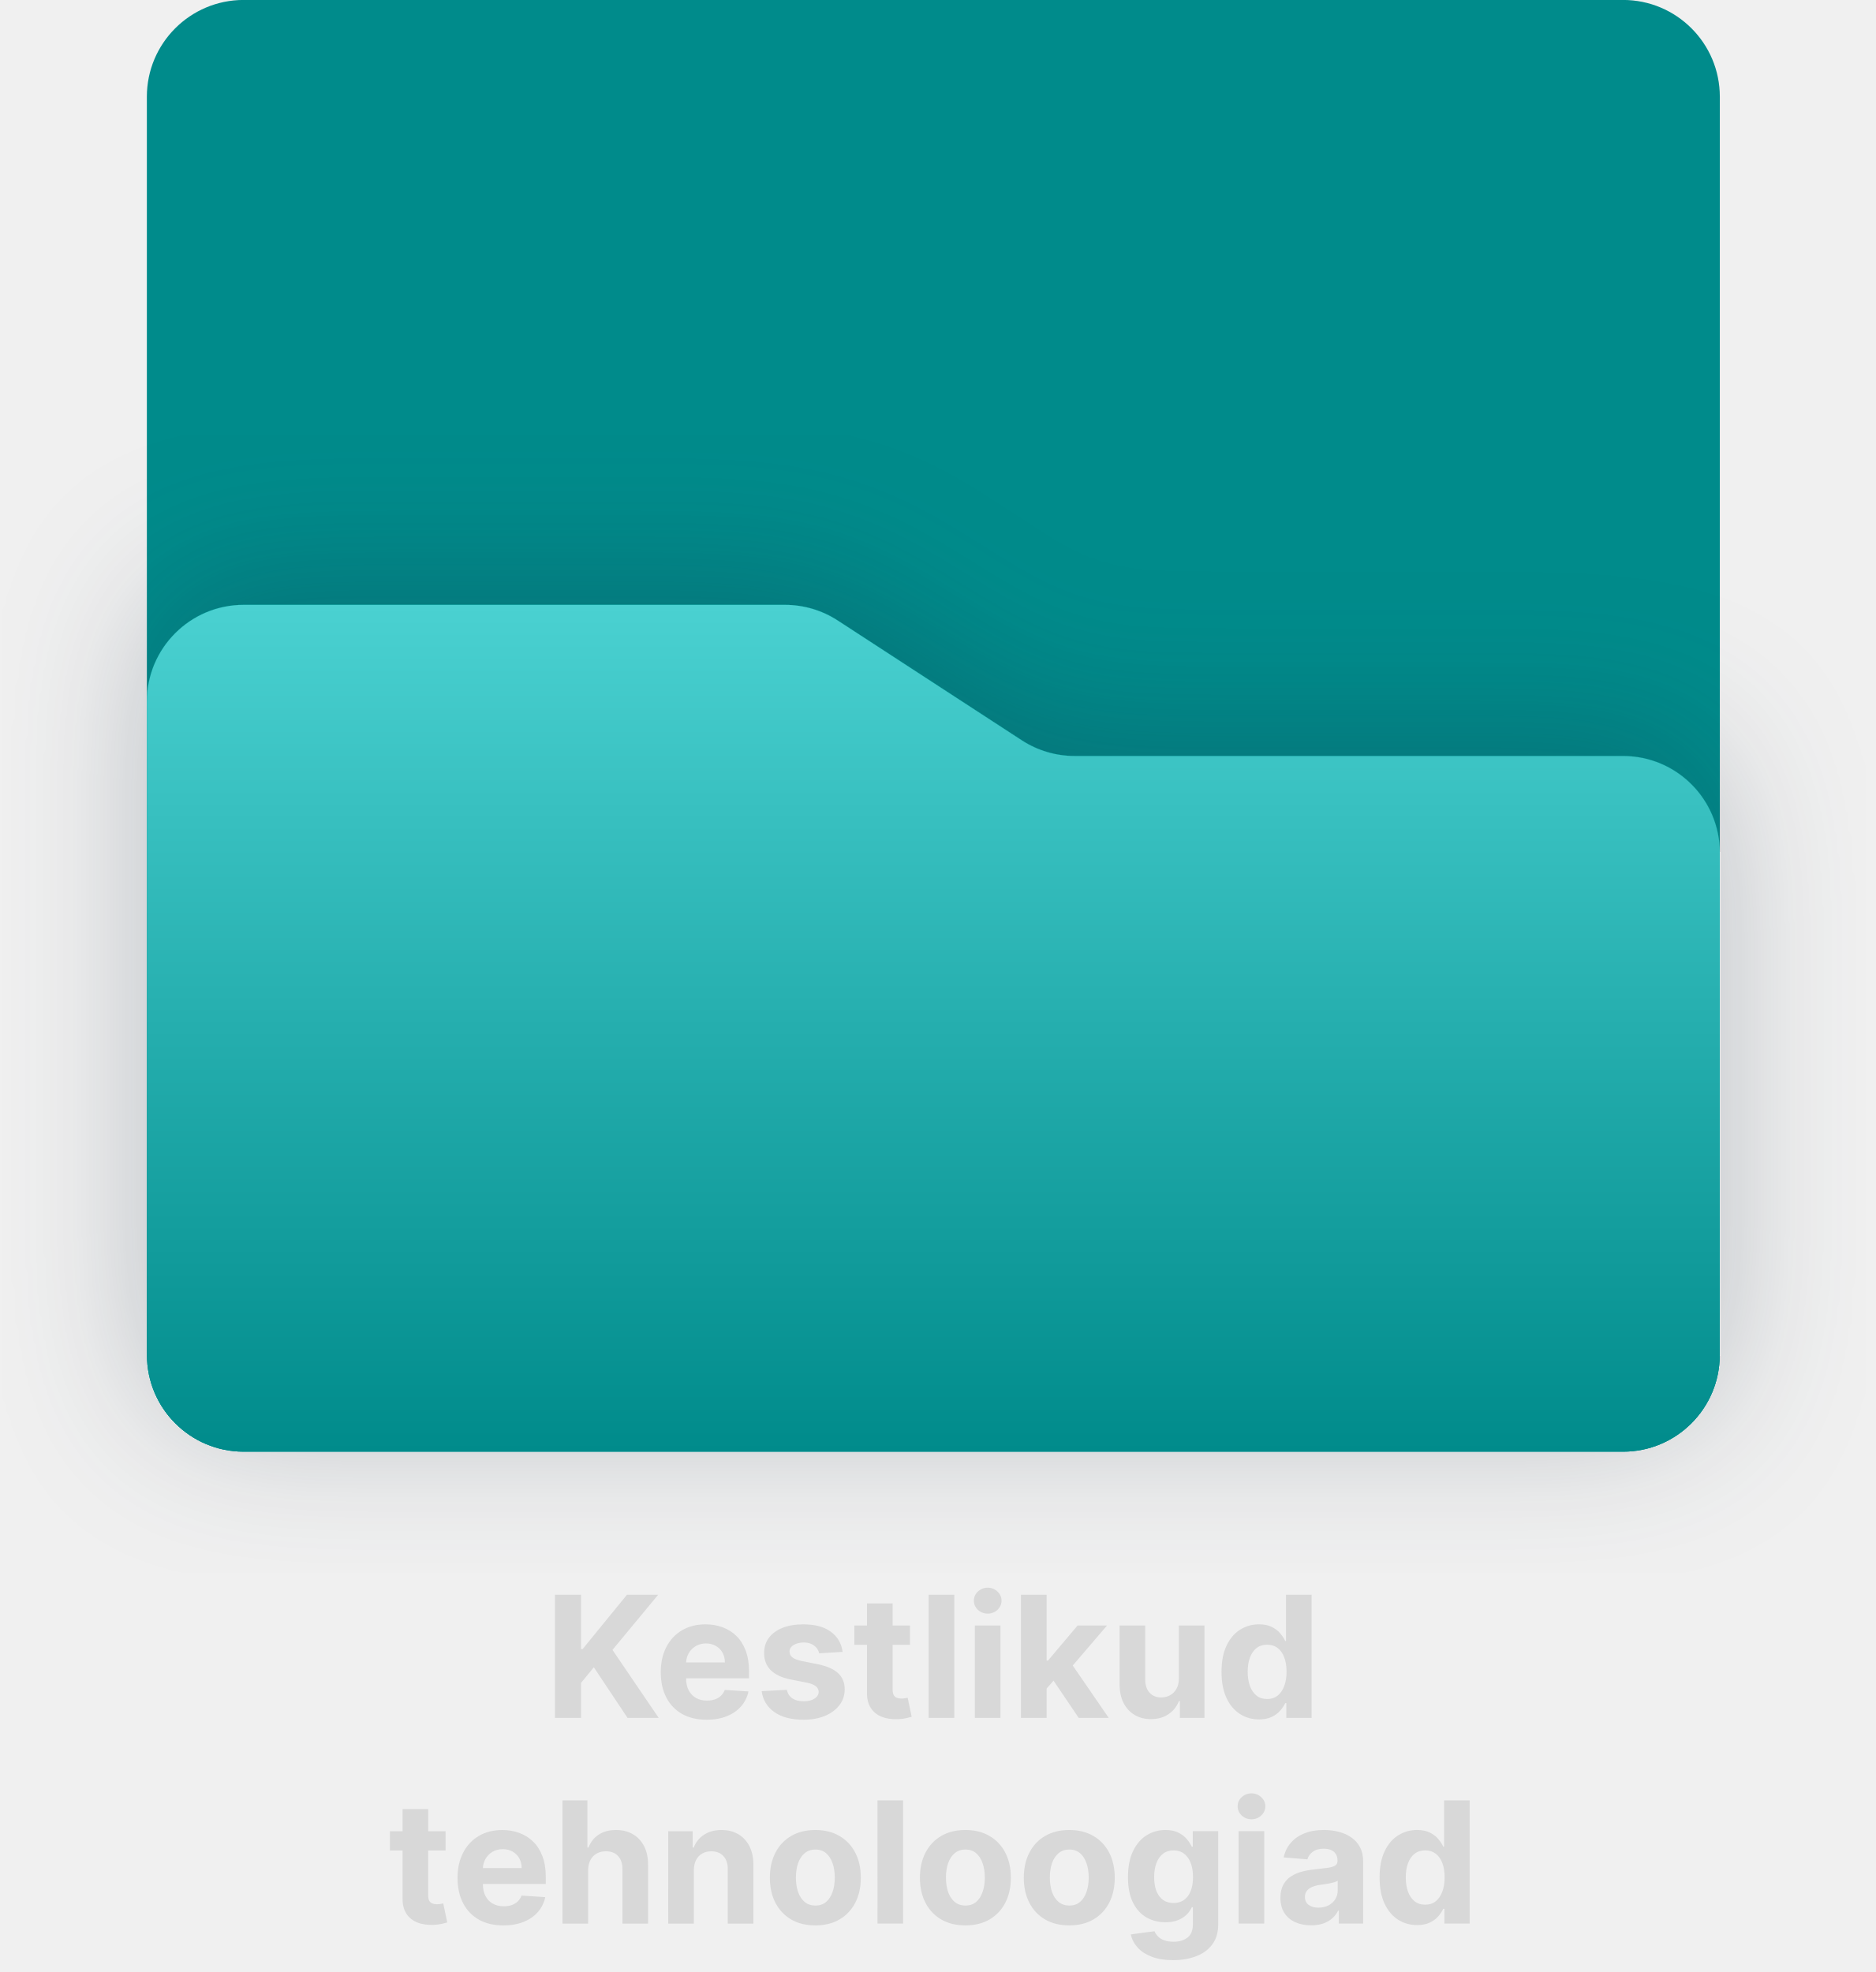
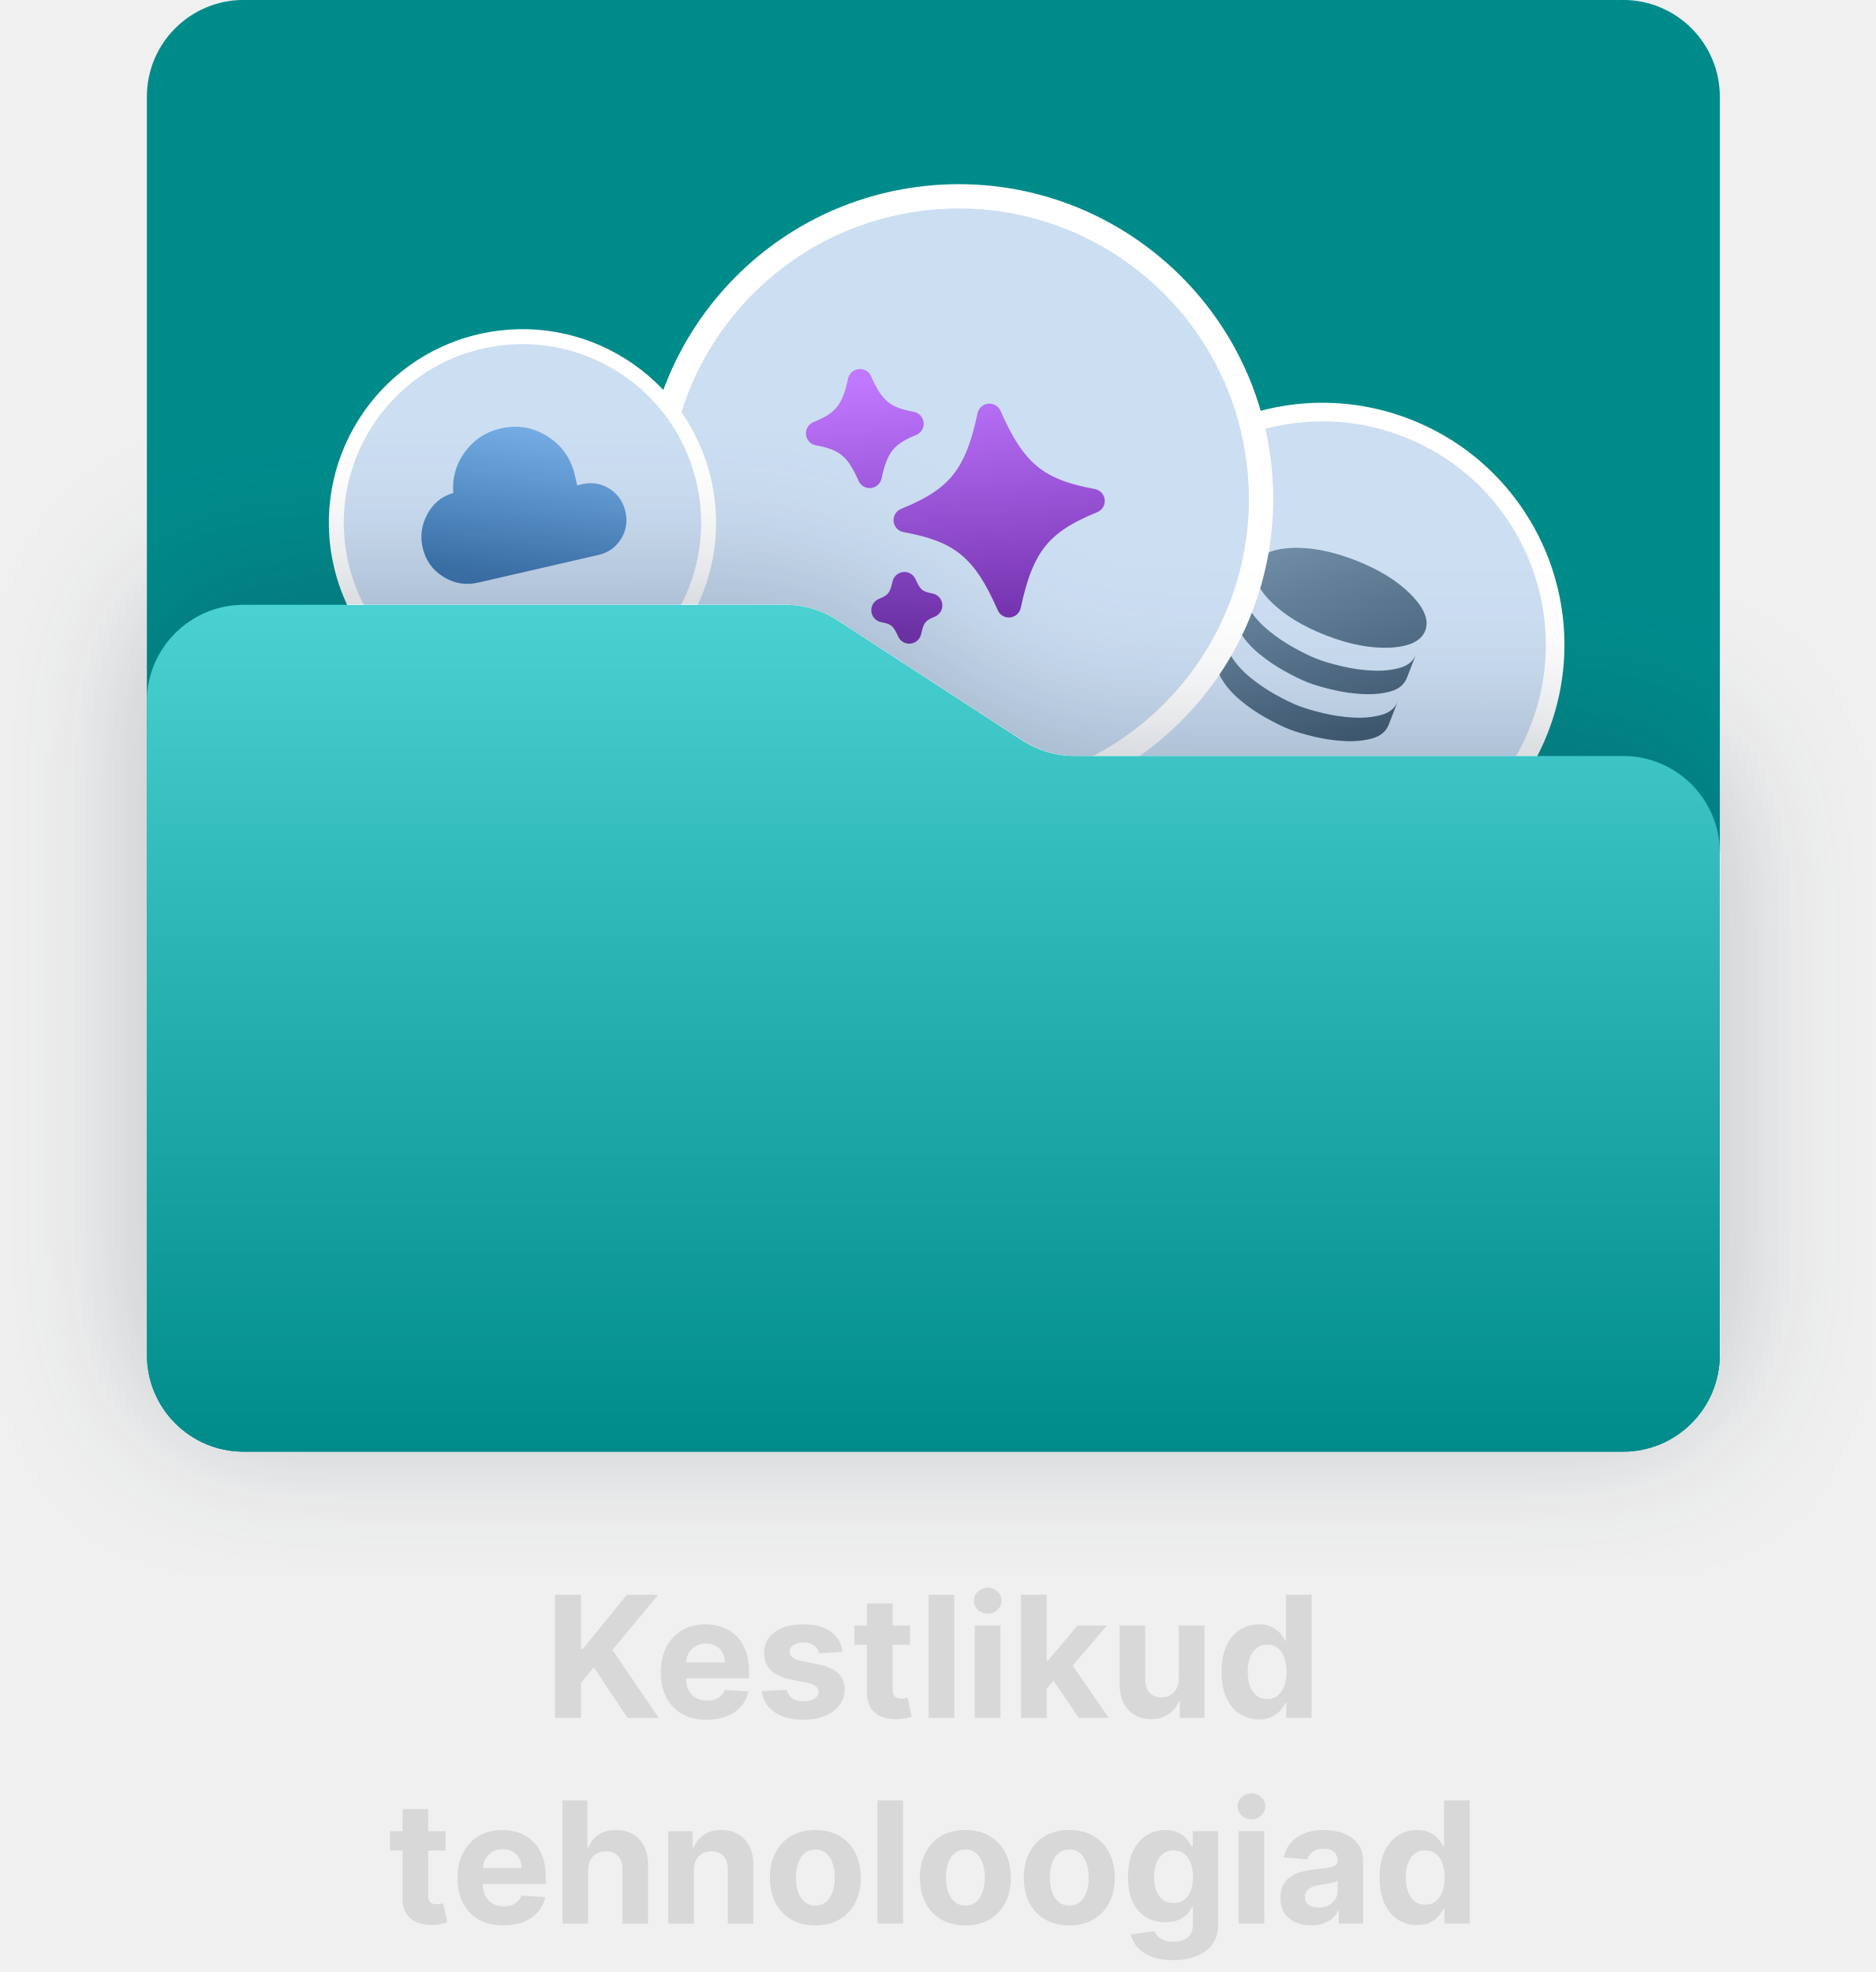
<svg xmlns="http://www.w3.org/2000/svg" width="155" height="163" viewBox="0 0 155 163" fill="none">
  <rect x="12.138" y="-0.004" width="130" height="120" rx="8" fill="#008B8B" />
+   <rect x="98.327" y="28.407" width="38.462" height="38.462" rx="19.231" transform="rotate(21.2237 98.3266 28.4073)" fill="#CCDEF2" />
+   <rect x="98.327" y="28.407" width="38.462" height="38.462" rx="19.231" transform="rotate(21.2237 98.3266 28.4073)" stroke="white" stroke-width="1.538" />
+   <path d="M109.593 52.519C111.535 53.274 113.304 53.61 114.9 53.53C116.495 53.449 117.459 52.982 117.791 52.127C118.123 51.273 117.727 50.277 116.604 49.141C115.481 48.004 113.948 47.059 112.006 46.305C110.064 45.551 108.296 45.214 106.7 45.294C105.104 45.375 104.14 45.843 103.808 46.697C103.477 47.552 103.872 48.547 104.995 49.684C106.118 50.82 107.651 51.765 109.593 52.519ZM108.839 54.461C109.37 54.668 110.055 54.87 110.894 55.069C111.733 55.268 112.569 55.388 113.402 55.429C114.235 55.47 114.994 55.396 115.679 55.207C116.363 55.019 116.816 54.639 117.037 54.069L116.283 56.011C116.061 56.581 115.609 56.96 114.924 57.149C114.24 57.338 113.481 57.412 112.648 57.371C111.815 57.33 110.979 57.21 110.14 57.012C109.301 56.814 108.616 56.611 108.085 56.404C107.554 56.196 106.912 55.883 106.159 55.465C105.406 55.047 104.708 54.571 104.064 54.038C103.421 53.504 102.911 52.937 102.534 52.338C102.158 51.738 102.079 51.152 102.3 50.581L103.054 48.639C102.833 49.209 102.911 49.794 103.288 50.395C103.666 50.997 104.176 51.563 104.818 52.096C105.461 52.628 106.159 53.104 106.913 53.524C107.666 53.944 108.308 54.257 108.839 54.461ZM107.33 58.346C107.861 58.552 108.546 58.754 109.386 58.953C110.225 59.152 111.061 59.272 111.894 59.313C112.727 59.354 113.485 59.28 114.17 59.091C114.855 58.903 115.308 58.523 115.528 57.953L114.774 59.895C114.553 60.465 114.1 60.844 113.416 61.033C112.732 61.222 111.973 61.296 111.14 61.255C110.306 61.214 109.47 61.094 108.631 60.896C107.792 60.698 107.107 60.495 106.576 60.288C106.045 60.08 105.403 59.767 104.65 59.349C103.897 58.931 103.199 58.455 102.556 57.922C101.913 57.388 101.403 56.822 101.026 56.222C100.649 55.622 100.571 55.036 100.792 54.465L101.546 52.523C101.325 53.093 101.403 53.678 101.78 54.28C102.157 54.881 102.667 55.447 103.31 55.98C103.953 56.512 104.651 56.988 105.404 57.408C106.158 57.828 106.8 58.141 107.33 58.346Z" fill="url(#paint0_linear_204_1931)" />
+   <rect x="51.808" y="18.91" width="49.992" height="49.992" rx="24.996" transform="rotate(-5.85655 51.8083 18.9101)" fill="#CCDEF2" />
+   <rect x="51.808" y="18.91" width="49.992" height="49.992" rx="24.996" transform="rotate(-5.85655 51.8083 18.9101)" stroke="white" stroke-width="2.008" />
+   <path d="M83.38 50.035C84.433 45.074 85.962 43.166 90.301 41.408C85.695 40.568 83.811 39.011 81.773 34.367C80.721 39.327 79.192 41.235 74.853 42.993C79.458 43.833 81.343 45.391 83.38 50.035ZM71.876 39.34C72.402 36.858 73.167 35.905 75.336 35.027C73.034 34.608 72.091 33.829 71.073 31.506C70.546 33.988 69.782 34.941 67.612 35.819C69.915 36.239 70.857 37.017 71.876 39.34ZM75.146 52.199C75.409 50.958 75.791 50.482 76.876 50.042C75.725 49.832 75.254 49.443 74.745 48.282C74.482 49.522 74.1 49.998 73.014 50.438C74.166 50.648 74.637 51.037 75.146 52.199Z" fill="url(#paint1_linear_204_1931)" stroke="url(#paint2_linear_204_1931)" stroke-width="2.009" stroke-linejoin="round" />
+   <rect x="24.741" y="31.667" width="30.764" height="30.764" rx="15.382" transform="rotate(-12.9528 24.7408 31.6669)" fill="#CCDEF2" />
+   <rect x="24.741" y="31.667" width="30.764" height="30.764" rx="15.382" transform="rotate(-12.9528 24.7408 31.6669)" stroke="white" stroke-width="1.236" />
+   <path d="M39.52 48.156C38.487 48.393 37.524 48.232 36.631 47.672C35.737 47.112 35.171 46.311 34.931 45.268C34.711 44.311 34.84 43.387 35.318 42.496C35.797 41.605 36.511 41.021 37.463 40.744C37.369 39.484 37.693 38.351 38.434 37.345C39.176 36.339 40.16 35.695 41.386 35.413C42.768 35.095 44.054 35.312 45.244 36.064C46.434 36.816 47.189 37.889 47.509 39.282L47.701 40.117L48.212 40C49.011 39.843 49.744 39.984 50.411 40.422C51.078 40.86 51.503 41.479 51.687 42.279C51.876 43.098 51.755 43.855 51.325 44.549C50.894 45.242 50.272 45.683 49.461 45.869L39.52 48.156Z" fill="url(#paint3_linear_204_1931)" />
  <g filter="url(#filter0_d_204_1931)">
-     <path d="M64.873 49.996H20.138C15.719 49.996 12.138 53.578 12.138 57.996V84.996L12.138 111.996C12.138 116.414 15.719 119.996 20.138 119.996H134.138C138.556 119.996 142.138 116.414 142.138 111.996V70.49C142.138 66.072 138.556 62.49 134.138 62.49H88.812C87.263 62.49 85.746 62.04 84.447 61.194L69.238 51.292C67.939 50.446 66.422 49.996 64.873 49.996Z" fill="url(#paint0_linear_204_1931)" />
+     <path d="M64.873 49.996H20.138C15.719 49.996 12.138 53.578 12.138 57.996V84.996L12.138 111.996C12.138 116.414 15.719 119.996 20.138 119.996H134.138C138.556 119.996 142.138 116.414 142.138 111.996V70.49C142.138 66.072 138.556 62.49 134.138 62.49H88.812C87.263 62.49 85.746 62.04 84.447 61.194L69.238 51.292C67.939 50.446 66.422 49.996 64.873 49.996Z" fill="url(#paint4_linear_204_1931)" />
  </g>
-   <path d="M45.866 141.999L45.866 131.817L48.019 131.817L48.019 136.307L48.153 136.307L51.817 131.817L54.397 131.817L50.619 136.376L54.442 141.999L51.867 141.999L49.078 137.813L48.019 139.106L48.019 141.999L45.866 141.999ZM58.398 142.148C57.613 142.148 56.937 141.989 56.37 141.671C55.807 141.349 55.372 140.895 55.068 140.309C54.763 139.719 54.61 139.021 54.61 138.216C54.61 137.43 54.762 136.741 55.067 136.147C55.372 135.554 55.801 135.092 56.355 134.76C56.912 134.429 57.565 134.263 58.314 134.263C58.818 134.263 59.286 134.344 59.721 134.507C60.158 134.666 60.539 134.906 60.864 135.227C61.192 135.549 61.447 135.953 61.63 136.441C61.812 136.924 61.903 137.491 61.903 138.141L61.903 138.722L55.455 138.723L55.455 137.41L59.91 137.41C59.91 137.105 59.843 136.835 59.711 136.6C59.578 136.364 59.394 136.18 59.159 136.048C58.927 135.912 58.657 135.844 58.349 135.844C58.027 135.844 57.742 135.919 57.493 136.068C57.248 136.214 57.056 136.411 56.917 136.659C56.778 136.905 56.706 137.178 56.703 137.48L56.703 138.728C56.703 139.105 56.773 139.432 56.912 139.707C57.054 139.982 57.255 140.194 57.514 140.343C57.772 140.492 58.079 140.567 58.433 140.567C58.669 140.567 58.884 140.534 59.08 140.468C59.275 140.401 59.443 140.302 59.582 140.169C59.721 140.037 59.827 139.874 59.9 139.682L61.859 139.811C61.759 140.282 61.555 140.693 61.247 141.044C60.942 141.392 60.548 141.664 60.064 141.86C59.583 142.052 59.028 142.148 58.398 142.148ZM69.639 136.54L67.7 136.659C67.667 136.493 67.596 136.344 67.486 136.212C67.377 136.076 67.233 135.968 67.054 135.888C66.878 135.806 66.668 135.764 66.422 135.764C66.094 135.764 65.818 135.834 65.592 135.973C65.367 136.109 65.254 136.291 65.254 136.52C65.254 136.702 65.327 136.856 65.473 136.982C65.619 137.108 65.869 137.209 66.224 137.286L67.606 137.564C68.348 137.716 68.902 137.962 69.266 138.3C69.631 138.638 69.813 139.082 69.813 139.632C69.813 140.132 69.666 140.572 69.371 140.949C69.079 141.327 68.678 141.622 68.168 141.834C67.661 142.043 67.076 142.148 66.413 142.148C65.402 142.148 64.596 141.937 63.996 141.516C63.4 141.092 63.05 140.516 62.947 139.786L65.031 139.677C65.094 139.985 65.246 140.22 65.488 140.383C65.73 140.542 66.04 140.621 66.418 140.621C66.789 140.621 67.087 140.55 67.312 140.408C67.541 140.262 67.657 140.075 67.66 139.846C67.657 139.654 67.576 139.496 67.417 139.374C67.258 139.248 67.013 139.152 66.681 139.085L65.359 138.822C64.613 138.673 64.058 138.414 63.693 138.046C63.332 137.678 63.151 137.209 63.151 136.639C63.151 136.149 63.284 135.726 63.549 135.372C63.817 135.017 64.194 134.743 64.677 134.551C65.165 134.359 65.735 134.263 66.388 134.263C67.352 134.263 68.111 134.467 68.665 134.874C69.221 135.282 69.546 135.837 69.639 136.54ZM75.208 134.362L75.209 135.953L70.61 135.953L70.61 134.362L75.208 134.362ZM71.654 132.533L73.772 132.532L73.772 139.652C73.772 139.847 73.802 140 73.861 140.109C73.921 140.215 74.004 140.29 74.11 140.333C74.219 140.376 74.345 140.397 74.488 140.397C74.587 140.397 74.687 140.389 74.786 140.373C74.885 140.353 74.962 140.338 75.015 140.328L75.348 141.904C75.242 141.937 75.093 141.975 74.9 142.018C74.708 142.065 74.475 142.093 74.2 142.103C73.689 142.123 73.242 142.055 72.857 141.899C72.476 141.743 72.179 141.501 71.967 141.173C71.755 140.845 71.651 140.431 71.654 139.93L71.654 132.533ZM78.87 131.816L78.87 141.998L76.752 141.998L76.752 131.816L78.87 131.816ZM80.567 141.998L80.567 134.362L82.684 134.362L82.685 141.998L80.567 141.998ZM81.63 133.377C81.316 133.377 81.046 133.273 80.82 133.064C80.598 132.852 80.487 132.599 80.487 132.304C80.487 132.012 80.598 131.762 80.82 131.553C81.045 131.341 81.316 131.235 81.63 131.235C81.945 131.235 82.214 131.341 82.436 131.553C82.661 131.762 82.774 132.012 82.774 132.303C82.774 132.598 82.661 132.852 82.436 133.064C82.214 133.273 81.945 133.377 81.63 133.377ZM86.3 139.8L86.305 137.26L86.613 137.26L89.059 134.361L91.49 134.361L88.204 138.2L87.702 138.2L86.3 139.8ZM84.381 141.998L84.381 131.816L86.499 131.816L86.499 141.998L84.381 141.998ZM89.154 141.998L86.907 138.672L88.319 137.175L91.635 141.998L89.154 141.998ZM97.427 138.746L97.427 134.361L99.544 134.361L99.545 141.997L97.511 141.998L97.511 140.61L97.432 140.61C97.259 141.058 96.973 141.418 96.572 141.689C96.174 141.961 95.688 142.097 95.115 142.097C94.605 142.097 94.155 141.981 93.768 141.749C93.38 141.517 93.077 141.187 92.858 140.76C92.642 140.332 92.533 139.82 92.53 139.224L92.529 134.361L94.647 134.361L94.647 138.846C94.651 139.296 94.772 139.653 95.01 139.915C95.249 140.176 95.569 140.307 95.97 140.307C96.225 140.307 96.464 140.249 96.686 140.133C96.908 140.014 97.087 139.838 97.223 139.606C97.362 139.374 97.43 139.088 97.427 138.746ZM104.053 142.122C103.473 142.122 102.947 141.973 102.477 141.674C102.009 141.373 101.638 140.93 101.363 140.347C101.091 139.76 100.955 139.041 100.955 138.189C100.955 137.314 101.096 136.587 101.378 136.007C101.659 135.423 102.034 134.987 102.501 134.699C102.972 134.407 103.487 134.262 104.047 134.262C104.475 134.262 104.831 134.334 105.116 134.48C105.405 134.623 105.637 134.802 105.812 135.017C105.991 135.229 106.127 135.438 106.22 135.644L106.285 135.644L106.285 131.815L108.397 131.815L108.398 141.997L106.31 141.997L106.31 140.774L106.22 140.774C106.121 140.986 105.98 141.197 105.798 141.406C105.619 141.611 105.385 141.782 105.097 141.918C104.812 142.054 104.464 142.122 104.053 142.122ZM104.724 140.436C105.065 140.436 105.353 140.343 105.589 140.158C105.827 139.969 106.01 139.705 106.136 139.367C106.265 139.029 106.33 138.633 106.329 138.179C106.329 137.725 106.266 137.331 106.141 136.996C106.015 136.661 105.832 136.403 105.594 136.22C105.355 136.038 105.065 135.947 104.724 135.947C104.376 135.947 104.082 136.041 103.844 136.23C103.605 136.419 103.424 136.681 103.302 137.016C103.179 137.351 103.118 137.738 103.118 138.179C103.118 138.623 103.179 139.016 103.302 139.357C103.428 139.696 103.608 139.961 103.844 140.153C104.082 140.342 104.376 140.436 104.724 140.436ZM36.825 151.363L36.825 152.954L32.227 152.954L32.227 151.363L36.825 151.363ZM33.27 149.534L35.388 149.534L35.389 156.653C35.389 156.849 35.419 157.001 35.478 157.11C35.538 157.216 35.621 157.291 35.727 157.334C35.836 157.377 35.962 157.399 36.105 157.399C36.204 157.399 36.303 157.39 36.403 157.374C36.502 157.354 36.578 157.339 36.632 157.329L36.965 158.905C36.859 158.938 36.709 158.976 36.517 159.019C36.325 159.066 36.091 159.094 35.816 159.104C35.306 159.124 34.858 159.056 34.474 158.9C34.093 158.744 33.796 158.503 33.584 158.174C33.372 157.846 33.267 157.432 33.271 156.932L33.27 149.534ZM41.603 159.149C40.818 159.149 40.142 158.99 39.575 158.671C39.011 158.35 38.577 157.896 38.272 157.309C37.967 156.719 37.815 156.022 37.815 155.216C37.815 154.431 37.967 153.741 38.272 153.148C38.577 152.555 39.006 152.092 39.56 151.761C40.116 151.429 40.769 151.264 41.518 151.264C42.022 151.264 42.491 151.345 42.925 151.507C43.363 151.666 43.744 151.907 44.069 152.228C44.397 152.55 44.652 152.954 44.834 153.441C45.017 153.925 45.108 154.492 45.108 155.141L45.108 155.723L38.66 155.723L38.66 154.411L43.114 154.411C43.114 154.106 43.048 153.836 42.916 153.6C42.783 153.365 42.599 153.181 42.364 153.048C42.132 152.913 41.861 152.845 41.553 152.845C41.232 152.845 40.947 152.919 40.698 153.068C40.453 153.214 40.261 153.411 40.121 153.66C39.982 153.905 39.911 154.179 39.908 154.48L39.908 155.728C39.908 156.106 39.977 156.432 40.117 156.708C40.259 156.983 40.46 157.195 40.718 157.344C40.977 157.493 41.283 157.568 41.638 157.568C41.873 157.568 42.089 157.534 42.284 157.468C42.48 157.402 42.647 157.302 42.786 157.17C42.926 157.037 43.032 156.875 43.105 156.683L45.063 156.812C44.964 157.282 44.76 157.693 44.452 158.045C44.147 158.393 43.752 158.665 43.269 158.86C42.788 159.052 42.233 159.149 41.603 159.149ZM48.608 154.584L48.608 158.999L46.49 158.999L46.49 148.817L48.548 148.817L48.548 152.71L48.638 152.71C48.81 152.259 49.089 151.906 49.473 151.651C49.857 151.393 50.34 151.263 50.92 151.263C51.45 151.263 51.912 151.379 52.307 151.611C52.705 151.84 53.013 152.17 53.231 152.601C53.454 153.028 53.563 153.54 53.56 154.137L53.56 158.999L51.442 158.999L51.442 154.515C51.445 154.044 51.326 153.678 51.084 153.416C50.845 153.154 50.51 153.023 50.08 153.023C49.791 153.023 49.536 153.085 49.314 153.207C49.095 153.33 48.923 153.509 48.797 153.744C48.674 153.976 48.611 154.256 48.608 154.584ZM57.344 154.584L57.344 158.999L55.227 158.999L55.226 151.363L57.245 151.363L57.245 152.71L57.334 152.71C57.503 152.266 57.787 151.914 58.184 151.656C58.582 151.394 59.064 151.263 59.631 151.263C60.161 151.263 60.624 151.379 61.018 151.611C61.413 151.843 61.719 152.174 61.938 152.605C62.157 153.033 62.266 153.543 62.266 154.137L62.266 158.999L60.148 158.999L60.148 154.514C60.152 154.047 60.032 153.683 59.79 153.421C59.548 153.156 59.215 153.023 58.791 153.023C58.506 153.023 58.254 153.084 58.035 153.207C57.82 153.33 57.651 153.509 57.528 153.744C57.409 153.976 57.348 154.256 57.344 154.584ZM67.386 159.148C66.614 159.148 65.946 158.984 65.382 158.656C64.822 158.324 64.39 157.863 64.085 157.274C63.78 156.68 63.627 155.993 63.627 155.21C63.627 154.422 63.78 153.732 64.085 153.142C64.389 152.549 64.822 152.088 65.382 151.76C65.945 151.429 66.613 151.263 67.386 151.263C68.158 151.263 68.824 151.428 69.384 151.76C69.948 152.088 70.382 152.549 70.687 153.142C70.992 153.732 71.144 154.421 71.144 155.21C71.144 155.992 70.992 156.68 70.687 157.273C70.382 157.863 69.948 158.324 69.384 158.655C68.824 158.984 68.158 159.148 67.386 159.148ZM67.396 157.507C67.747 157.507 68.04 157.408 68.276 157.209C68.511 157.007 68.688 156.731 68.808 156.383C68.93 156.035 68.992 155.639 68.992 155.195C68.992 154.751 68.93 154.355 68.808 154.007C68.688 153.659 68.511 153.384 68.276 153.182C68.04 152.98 67.747 152.879 67.396 152.879C67.041 152.879 66.743 152.98 66.501 153.182C66.262 153.384 66.082 153.659 65.959 154.007C65.84 154.355 65.78 154.751 65.78 155.195C65.78 155.639 65.84 156.036 65.959 156.384C66.082 156.732 66.262 157.007 66.501 157.209C66.743 157.408 67.041 157.507 67.396 157.507ZM74.639 148.817L74.639 158.998L72.522 158.998L72.521 148.817L74.639 148.817ZM79.786 159.147C79.014 159.147 78.346 158.983 77.783 158.655C77.222 158.324 76.79 157.863 76.485 157.273C76.18 156.68 76.028 155.992 76.028 155.21C76.028 154.421 76.18 153.732 76.485 153.142C76.79 152.548 77.222 152.088 77.782 151.76C78.346 151.428 79.014 151.262 79.786 151.262C80.558 151.262 81.224 151.428 81.785 151.759C82.348 152.088 82.782 152.548 83.087 153.142C83.392 153.731 83.545 154.421 83.545 155.21C83.545 155.992 83.392 156.68 83.087 157.273C82.782 157.863 82.348 158.324 81.785 158.655C81.225 158.983 80.558 159.147 79.786 159.147ZM79.796 157.507C80.147 157.507 80.441 157.407 80.676 157.208C80.911 157.006 81.089 156.731 81.208 156.383C81.331 156.035 81.392 155.639 81.392 155.195C81.392 154.751 81.331 154.355 81.208 154.007C81.089 153.659 80.911 153.384 80.676 153.181C80.441 152.979 80.147 152.878 79.796 152.878C79.441 152.878 79.143 152.979 78.901 153.181C78.662 153.384 78.482 153.659 78.359 154.007C78.24 154.355 78.18 154.751 78.18 155.195C78.18 155.639 78.24 156.035 78.359 156.383C78.482 156.731 78.663 157.006 78.901 157.208C79.143 157.407 79.442 157.507 79.796 157.507ZM88.372 159.147C87.6 159.147 86.932 158.983 86.369 158.655C85.808 158.323 85.376 157.863 85.071 157.273C84.766 156.68 84.614 155.992 84.614 155.21C84.614 154.421 84.766 153.731 85.071 153.141C85.376 152.548 85.808 152.087 86.368 151.759C86.932 151.428 87.6 151.262 88.372 151.262C89.144 151.262 89.81 151.428 90.371 151.759C90.934 152.087 91.368 152.548 91.673 153.141C91.978 153.731 92.13 154.421 92.131 155.209C92.131 155.992 91.978 156.679 91.673 157.273C91.368 157.863 90.934 158.323 90.371 158.655C89.811 158.983 89.144 159.147 88.372 159.147ZM88.382 157.506C88.733 157.506 89.027 157.407 89.262 157.208C89.497 157.006 89.675 156.731 89.794 156.383C89.917 156.035 89.978 155.639 89.978 155.195C89.978 154.75 89.916 154.354 89.794 154.006C89.675 153.658 89.497 153.383 89.262 153.181C89.027 152.979 88.733 152.878 88.382 152.878C88.027 152.878 87.729 152.979 87.487 153.181C87.248 153.383 87.068 153.658 86.945 154.006C86.826 154.354 86.766 154.751 86.766 155.195C86.766 155.639 86.826 156.035 86.945 156.383C87.068 156.731 87.249 157.006 87.487 157.208C87.729 157.407 88.027 157.506 88.382 157.506ZM96.948 162.02C96.262 162.02 95.674 161.926 95.183 161.737C94.696 161.551 94.308 161.298 94.02 160.976C93.732 160.655 93.544 160.294 93.458 159.893L95.417 159.629C95.477 159.781 95.571 159.924 95.7 160.057C95.83 160.189 96 160.295 96.212 160.375C96.428 160.458 96.69 160.499 96.998 160.499C97.459 160.499 97.838 160.386 98.136 160.161C98.438 159.939 98.589 159.566 98.589 159.042L98.589 157.645L98.499 157.645C98.406 157.857 98.267 158.058 98.082 158.247C97.896 158.436 97.657 158.59 97.366 158.709C97.074 158.829 96.726 158.888 96.322 158.888C95.748 158.888 95.226 158.756 94.756 158.491C94.288 158.222 93.915 157.813 93.637 157.263C93.362 156.709 93.224 156.01 93.224 155.165C93.224 154.3 93.365 153.577 93.647 152.997C93.928 152.417 94.303 151.983 94.77 151.694C95.241 151.406 95.756 151.262 96.317 151.262C96.744 151.262 97.102 151.335 97.39 151.481C97.679 151.623 97.911 151.802 98.086 152.017C98.265 152.23 98.403 152.438 98.499 152.644L98.579 152.644L98.579 151.361L100.682 151.361L100.682 159.072C100.682 159.722 100.523 160.265 100.205 160.703C99.886 161.14 99.446 161.468 98.882 161.687C98.322 161.909 97.677 162.02 96.948 162.02ZM96.993 157.297C97.334 157.297 97.623 157.213 97.858 157.044C98.097 156.871 98.279 156.626 98.405 156.308C98.534 155.986 98.599 155.602 98.599 155.154C98.599 154.707 98.536 154.319 98.41 153.991C98.284 153.66 98.101 153.403 97.863 153.221C97.624 153.038 97.334 152.947 96.993 152.947C96.645 152.947 96.351 153.042 96.113 153.231C95.874 153.416 95.694 153.675 95.571 154.006C95.448 154.338 95.387 154.72 95.387 155.155C95.387 155.595 95.448 155.977 95.571 156.298C95.697 156.616 95.877 156.863 96.113 157.039C96.352 157.211 96.645 157.297 96.993 157.297ZM102.367 158.997L102.367 151.361L104.485 151.361L104.485 158.997L102.367 158.997ZM103.431 150.377C103.116 150.377 102.846 150.272 102.62 150.063C102.398 149.851 102.287 149.598 102.287 149.303C102.287 149.011 102.398 148.761 102.62 148.552C102.846 148.34 103.116 148.234 103.431 148.234C103.746 148.234 104.014 148.34 104.236 148.552C104.462 148.761 104.574 149.011 104.574 149.303C104.574 149.598 104.462 149.851 104.236 150.063C104.014 150.272 103.746 150.377 103.431 150.377ZM108.359 159.141C107.872 159.141 107.438 159.057 107.057 158.888C106.675 158.716 106.374 158.462 106.152 158.127C105.933 157.789 105.824 157.368 105.824 156.864C105.824 156.44 105.901 156.084 106.057 155.796C106.213 155.507 106.425 155.275 106.694 155.1C106.962 154.924 107.267 154.791 107.608 154.702C107.953 154.612 108.314 154.549 108.692 154.513C109.136 154.466 109.494 154.423 109.766 154.384C110.038 154.34 110.235 154.277 110.358 154.195C110.48 154.112 110.542 153.989 110.542 153.827L110.542 153.797C110.542 153.482 110.442 153.238 110.243 153.066C110.048 152.894 109.769 152.808 109.408 152.808C109.027 152.808 108.724 152.892 108.498 153.061C108.273 153.227 108.124 153.436 108.051 153.688L106.092 153.529C106.191 153.065 106.387 152.663 106.679 152.325C106.97 151.984 107.346 151.722 107.807 151.54C108.271 151.354 108.808 151.261 109.418 151.261C109.842 151.261 110.248 151.311 110.636 151.41C111.027 151.51 111.373 151.664 111.675 151.873C111.98 152.082 112.22 152.35 112.396 152.678C112.572 153.003 112.659 153.392 112.659 153.846L112.66 158.997L110.651 158.997L110.651 157.938L110.591 157.938C110.469 158.177 110.305 158.387 110.099 158.57C109.894 158.749 109.647 158.889 109.359 158.992C109.07 159.092 108.737 159.141 108.359 159.141ZM108.966 157.68C109.277 157.68 109.552 157.618 109.791 157.496C110.03 157.37 110.217 157.201 110.353 156.989C110.489 156.776 110.557 156.536 110.557 156.268L110.557 155.457C110.49 155.5 110.399 155.54 110.283 155.577C110.17 155.61 110.043 155.641 109.9 155.671C109.758 155.698 109.615 155.723 109.473 155.746C109.33 155.766 109.201 155.784 109.085 155.8C108.836 155.837 108.619 155.895 108.434 155.974C108.248 156.054 108.104 156.162 108.001 156.298C107.898 156.43 107.847 156.596 107.847 156.795C107.847 157.083 107.951 157.304 108.16 157.456C108.372 157.605 108.641 157.68 108.966 157.68ZM117.117 159.121C116.537 159.121 116.011 158.972 115.541 158.674C115.073 158.372 114.702 157.93 114.427 157.346C114.155 156.76 114.019 156.041 114.019 155.189C114.019 154.314 114.16 153.586 114.442 153.006C114.723 152.423 115.098 151.987 115.565 151.699C116.036 151.407 116.551 151.261 117.111 151.261C117.539 151.261 117.895 151.334 118.18 151.48C118.469 151.622 118.701 151.801 118.876 152.017C119.055 152.229 119.191 152.438 119.284 152.643L119.349 152.643L119.349 148.815L121.462 148.815L121.462 158.997L119.374 158.997L119.374 157.774L119.284 157.774C119.185 157.986 119.044 158.196 118.862 158.405C118.683 158.611 118.449 158.781 118.161 158.917C117.876 159.053 117.528 159.121 117.117 159.121ZM117.788 157.436C118.129 157.436 118.418 157.343 118.653 157.157C118.891 156.968 119.074 156.705 119.2 156.367C119.329 156.029 119.394 155.633 119.394 155.179C119.394 154.725 119.331 154.33 119.205 153.995C119.079 153.661 118.896 153.402 118.658 153.22C118.419 153.038 118.129 152.946 117.788 152.946C117.44 152.946 117.146 153.041 116.908 153.23C116.669 153.419 116.488 153.681 116.366 154.015C116.243 154.35 116.182 154.738 116.182 155.179C116.182 155.623 116.243 156.016 116.366 156.357C116.492 156.695 116.672 156.96 116.908 157.152C117.146 157.341 117.44 157.436 117.788 157.436Z" fill="#D8D8D8" />
+   <path d="M45.866 141.999L45.865 131.817L48.018 131.817L48.018 136.307L48.153 136.307L51.816 131.817L54.397 131.817L50.618 136.376L54.442 141.999L51.867 141.999L49.077 137.813L48.019 139.106L48.019 141.999L45.866 141.999ZM58.398 142.148C57.612 142.148 56.936 141.989 56.37 141.671C55.806 141.349 55.372 140.895 55.067 140.309C54.762 139.719 54.61 139.021 54.609 138.216C54.609 137.43 54.762 136.741 55.067 136.147C55.372 135.554 55.801 135.092 56.355 134.76C56.911 134.429 57.564 134.263 58.313 134.263C58.817 134.263 59.286 134.344 59.72 134.507C60.158 134.666 60.539 134.906 60.864 135.227C61.192 135.549 61.447 135.953 61.629 136.441C61.812 136.924 61.903 137.491 61.903 138.141L61.903 138.722L55.455 138.723L55.455 137.41L59.909 137.41C59.909 137.105 59.843 136.835 59.71 136.6C59.578 136.364 59.394 136.18 59.158 136.048C58.926 135.912 58.656 135.844 58.348 135.844C58.027 135.844 57.742 135.919 57.493 136.068C57.248 136.214 57.056 136.411 56.916 136.659C56.777 136.905 56.706 137.178 56.703 137.48L56.703 138.728C56.703 139.105 56.772 139.432 56.911 139.707C57.054 139.982 57.255 140.194 57.513 140.343C57.772 140.492 58.078 140.567 58.433 140.567C58.668 140.567 58.883 140.534 59.079 140.468C59.275 140.401 59.442 140.302 59.581 140.169C59.72 140.037 59.827 139.874 59.899 139.682L61.858 139.811C61.759 140.282 61.555 140.693 61.247 141.044C60.942 141.392 60.547 141.664 60.063 141.86C59.583 142.052 59.028 142.148 58.398 142.148ZM69.639 136.54L67.7 136.659C67.666 136.493 67.595 136.344 67.486 136.212C67.376 136.076 67.232 135.968 67.053 135.888C66.878 135.806 66.667 135.764 66.422 135.764C66.094 135.764 65.817 135.834 65.592 135.973C65.366 136.109 65.254 136.291 65.254 136.52C65.254 136.702 65.327 136.856 65.472 136.982C65.618 137.108 65.868 137.209 66.223 137.286L67.605 137.564C68.348 137.716 68.901 137.962 69.266 138.3C69.63 138.638 69.813 139.082 69.813 139.632C69.813 140.132 69.665 140.572 69.37 140.949C69.079 141.327 68.678 141.622 68.167 141.834C67.66 142.043 67.075 142.148 66.412 142.148C65.401 142.148 64.596 141.937 63.996 141.516C63.399 141.092 63.05 140.516 62.947 139.786L65.03 139.677C65.093 139.985 65.246 140.22 65.487 140.383C65.729 140.542 66.039 140.621 66.417 140.621C66.788 140.621 67.087 140.55 67.312 140.408C67.541 140.262 67.657 140.075 67.66 139.846C67.657 139.654 67.576 139.496 67.416 139.374C67.257 139.248 67.012 139.152 66.681 139.085L65.358 138.822C64.612 138.673 64.057 138.414 63.693 138.046C63.331 137.678 63.151 137.209 63.151 136.639C63.151 136.149 63.283 135.726 63.548 135.372C63.817 135.017 64.193 134.743 64.677 134.551C65.164 134.359 65.734 134.263 66.387 134.263C67.352 134.263 68.111 134.467 68.664 134.874C69.221 135.282 69.546 135.837 69.639 136.54ZM75.208 134.362L75.208 135.953L70.609 135.953L70.609 134.362L75.208 134.362ZM71.653 132.533L73.771 132.532L73.771 139.652C73.771 139.847 73.801 140 73.861 140.109C73.921 140.215 74.003 140.29 74.109 140.333C74.219 140.376 74.345 140.397 74.487 140.397C74.587 140.397 74.686 140.389 74.786 140.373C74.885 140.353 74.961 140.338 75.014 140.328L75.347 141.904C75.241 141.937 75.092 141.975 74.9 142.018C74.708 142.065 74.474 142.093 74.199 142.103C73.689 142.123 73.241 142.055 72.857 141.899C72.475 141.743 72.179 141.501 71.967 141.173C71.755 140.845 71.65 140.431 71.653 139.93L71.653 132.533ZM78.869 131.816L78.87 141.998L76.752 141.998L76.751 131.816L78.869 131.816ZM80.566 141.998L80.566 134.362L82.684 134.362L82.684 141.998L80.566 141.998ZM81.63 133.377C81.315 133.377 81.045 133.273 80.82 133.064C80.597 132.852 80.487 132.599 80.487 132.304C80.487 132.012 80.597 131.762 80.82 131.553C81.045 131.341 81.315 131.235 81.63 131.235C81.945 131.235 82.213 131.341 82.435 131.553C82.661 131.762 82.773 132.012 82.773 132.303C82.773 132.598 82.661 132.852 82.435 133.064C82.213 133.273 81.945 133.377 81.63 133.377ZM86.3 139.8L86.305 137.26L86.613 137.26L89.059 134.361L91.49 134.361L88.204 138.2L87.702 138.2L86.3 139.8ZM84.381 141.998L84.38 131.816L86.498 131.816L86.499 141.998L84.381 141.998ZM89.153 141.998L86.906 138.672L88.318 137.175L91.634 141.998L89.153 141.998ZM97.426 138.746L97.426 134.361L99.544 134.361L99.544 141.997L97.511 141.998L97.511 140.61L97.431 140.61C97.259 141.058 96.972 141.418 96.571 141.689C96.173 141.961 95.688 142.097 95.115 142.097C94.604 142.097 94.155 141.981 93.767 141.749C93.379 141.517 93.076 141.187 92.857 140.76C92.642 140.332 92.532 139.82 92.529 139.224L92.529 134.361L94.647 134.361L94.647 138.846C94.65 139.296 94.771 139.653 95.01 139.915C95.249 140.176 95.569 140.307 95.969 140.307C96.225 140.307 96.463 140.249 96.685 140.133C96.907 140.014 97.087 139.838 97.222 139.606C97.362 139.374 97.43 139.088 97.426 138.746ZM104.052 142.122C103.472 142.122 102.947 141.973 102.476 141.674C102.009 141.373 101.638 140.93 101.362 140.347C101.091 139.76 100.955 139.041 100.955 138.189C100.955 137.314 101.096 136.587 101.377 136.007C101.659 135.423 102.033 134.987 102.501 134.699C102.971 134.407 103.487 134.262 104.047 134.262C104.474 134.262 104.831 134.334 105.116 134.48C105.404 134.623 105.636 134.802 105.812 135.017C105.991 135.229 106.127 135.438 106.22 135.644L106.284 135.644L106.284 131.815L108.397 131.815L108.397 141.997L106.309 141.997L106.309 140.774L106.22 140.774C106.12 140.986 105.979 141.197 105.797 141.406C105.618 141.611 105.385 141.782 105.096 141.918C104.811 142.054 104.463 142.122 104.052 142.122ZM104.723 140.436C105.065 140.436 105.353 140.343 105.588 140.158C105.827 139.969 106.009 139.705 106.135 139.367C106.264 139.029 106.329 138.633 106.329 138.179C106.329 137.725 106.266 137.331 106.14 136.996C106.014 136.661 105.832 136.403 105.593 136.22C105.354 136.038 105.064 135.947 104.723 135.947C104.375 135.947 104.082 136.041 103.843 136.23C103.605 136.419 103.424 136.681 103.301 137.016C103.179 137.351 103.117 137.738 103.117 138.179C103.117 138.623 103.179 139.016 103.301 139.357C103.427 139.696 103.608 139.961 103.843 140.153C104.082 140.342 104.375 140.436 104.723 140.436ZM36.825 151.363L36.825 152.954L32.226 152.954L32.226 151.363L36.825 151.363ZM33.27 149.534L35.388 149.534L35.388 156.653C35.388 156.849 35.418 157.001 35.478 157.11C35.537 157.216 35.62 157.291 35.726 157.334C35.836 157.377 35.962 157.399 36.104 157.399C36.203 157.399 36.303 157.39 36.402 157.374C36.502 157.354 36.578 157.339 36.631 157.329L36.964 158.905C36.858 158.938 36.709 158.976 36.517 159.019C36.325 159.066 36.091 159.094 35.816 159.104C35.305 159.124 34.858 159.056 34.473 158.9C34.092 158.744 33.796 158.503 33.584 158.174C33.371 157.846 33.267 157.432 33.27 156.932L33.27 149.534ZM41.603 159.149C40.817 159.149 40.141 158.99 39.574 158.671C39.011 158.35 38.577 157.896 38.272 157.309C37.967 156.719 37.814 156.022 37.814 155.216C37.814 154.431 37.967 153.741 38.272 153.148C38.576 152.555 39.006 152.092 39.559 151.761C40.116 151.429 40.769 151.264 41.518 151.264C42.022 151.264 42.491 151.345 42.925 151.507C43.362 151.666 43.743 151.907 44.068 152.228C44.397 152.55 44.652 152.954 44.834 153.441C45.016 153.925 45.108 154.492 45.108 155.141L45.108 155.723L38.659 155.723L38.659 154.411L43.114 154.411C43.114 154.106 43.048 153.836 42.915 153.6C42.782 153.365 42.599 153.181 42.363 153.048C42.131 152.913 41.861 152.845 41.553 152.845C41.231 152.845 40.946 152.919 40.698 153.068C40.452 153.214 40.26 153.411 40.121 153.66C39.982 153.905 39.91 154.179 39.907 154.48L39.907 155.728C39.907 156.106 39.977 156.432 40.116 156.708C40.259 156.983 40.459 157.195 40.718 157.344C40.976 157.493 41.283 157.568 41.637 157.568C41.873 157.568 42.088 157.534 42.284 157.468C42.479 157.402 42.647 157.302 42.786 157.17C42.925 157.037 43.031 156.875 43.104 156.683L45.063 156.812C44.963 157.282 44.76 157.693 44.451 158.045C44.147 158.393 43.752 158.665 43.268 158.86C42.788 159.052 42.232 159.149 41.603 159.149ZM48.608 154.584L48.608 158.999L46.49 158.999L46.489 148.817L48.548 148.817L48.548 152.71L48.637 152.71C48.81 152.259 49.088 151.906 49.472 151.651C49.857 151.393 50.339 151.263 50.919 151.263C51.45 151.263 51.912 151.379 52.306 151.611C52.704 151.84 53.012 152.17 53.231 152.601C53.453 153.028 53.562 153.54 53.559 154.137L53.559 158.999L51.441 158.999L51.441 154.515C51.445 154.044 51.325 153.678 51.083 153.416C50.845 153.154 50.51 153.023 50.079 153.023C49.791 153.023 49.535 153.085 49.313 153.207C49.095 153.33 48.922 153.509 48.796 153.744C48.674 153.976 48.611 154.256 48.608 154.584ZM57.344 154.584L57.344 158.999L55.226 158.999L55.226 151.363L57.244 151.363L57.244 152.71L57.334 152.71C57.503 152.266 57.786 151.914 58.184 151.656C58.582 151.394 59.064 151.263 59.631 151.263C60.161 151.263 60.623 151.379 61.018 151.611C61.412 151.843 61.719 152.174 61.938 152.605C62.156 153.033 62.266 153.543 62.266 154.137L62.266 158.999L60.148 158.999L60.148 154.514C60.151 154.047 60.032 153.683 59.79 153.421C59.548 153.156 59.215 153.023 58.791 153.023C58.505 153.023 58.254 153.084 58.035 153.207C57.819 153.33 57.65 153.509 57.528 153.744C57.408 153.976 57.347 154.256 57.344 154.584ZM67.385 159.148C66.613 159.148 65.945 158.984 65.382 158.656C64.822 158.324 64.389 157.863 64.084 157.274C63.779 156.68 63.627 155.993 63.627 155.21C63.627 154.422 63.779 153.732 64.084 153.142C64.389 152.549 64.821 152.088 65.382 151.76C65.945 151.429 66.613 151.263 67.385 151.263C68.157 151.263 68.824 151.428 69.384 151.76C69.947 152.088 70.381 152.549 70.686 153.142C70.991 153.732 71.144 154.421 71.144 155.21C71.144 155.992 70.991 156.68 70.686 157.273C70.382 157.863 69.947 158.324 69.384 158.655C68.824 158.984 68.158 159.148 67.385 159.148ZM67.395 157.507C67.747 157.507 68.04 157.408 68.275 157.209C68.51 157.007 68.688 156.731 68.807 156.383C68.93 156.035 68.991 155.639 68.991 155.195C68.991 154.751 68.93 154.355 68.807 154.007C68.688 153.659 68.51 153.384 68.275 153.182C68.04 152.98 67.746 152.879 67.395 152.879C67.04 152.879 66.742 152.98 66.5 153.182C66.262 153.384 66.081 153.659 65.958 154.007C65.839 154.355 65.779 154.751 65.779 155.195C65.779 155.639 65.839 156.036 65.958 156.384C66.081 156.732 66.262 157.007 66.5 157.209C66.742 157.408 67.041 157.507 67.395 157.507ZM74.639 148.817L74.639 158.998L72.521 158.998L72.521 148.817L74.639 148.817ZM79.786 159.147C79.013 159.147 78.346 158.983 77.782 158.655C77.222 158.324 76.79 157.863 76.485 157.273C76.18 156.68 76.027 155.992 76.027 155.21C76.027 154.421 76.18 153.732 76.484 153.142C76.789 152.548 77.222 152.088 77.782 151.76C78.345 151.428 79.013 151.262 79.785 151.262C80.558 151.262 81.224 151.428 81.784 151.759C82.347 152.088 82.782 152.548 83.087 153.142C83.392 153.731 83.544 154.421 83.544 155.21C83.544 155.992 83.392 156.68 83.087 157.273C82.782 157.863 82.348 158.324 81.784 158.655C81.224 158.983 80.558 159.147 79.786 159.147ZM79.796 157.507C80.147 157.507 80.44 157.407 80.676 157.208C80.911 157.006 81.088 156.731 81.207 156.383C81.33 156.035 81.391 155.639 81.391 155.195C81.391 154.751 81.33 154.355 81.207 154.007C81.088 153.659 80.911 153.384 80.675 153.181C80.44 152.979 80.147 152.878 79.796 152.878C79.441 152.878 79.143 152.979 78.901 153.181C78.662 153.384 78.481 153.659 78.359 154.007C78.239 154.355 78.18 154.751 78.18 155.195C78.18 155.639 78.24 156.035 78.359 156.383C78.481 156.731 78.662 157.006 78.901 157.208C79.143 157.407 79.441 157.507 79.796 157.507ZM88.372 159.147C87.599 159.147 86.932 158.983 86.368 158.655C85.808 158.323 85.375 157.863 85.07 157.273C84.766 156.68 84.613 155.992 84.613 155.21C84.613 154.421 84.766 153.731 85.07 153.141C85.375 152.548 85.808 152.087 86.368 151.759C86.931 151.428 87.599 151.262 88.371 151.262C89.144 151.262 89.81 151.428 90.37 151.759C90.933 152.087 91.368 152.548 91.673 153.141C91.978 153.731 92.13 154.421 92.13 155.209C92.13 155.992 91.978 156.679 91.673 157.273C91.368 157.863 90.934 158.323 90.37 158.655C89.81 158.983 89.144 159.147 88.372 159.147ZM88.382 157.506C88.733 157.506 89.026 157.407 89.261 157.208C89.497 157.006 89.674 156.731 89.793 156.383C89.916 156.035 89.977 155.639 89.977 155.195C89.977 154.75 89.916 154.354 89.793 154.006C89.674 153.658 89.497 153.383 89.261 153.181C89.026 152.979 88.733 152.878 88.381 152.878C88.027 152.878 87.728 152.979 87.487 153.181C87.248 153.383 87.067 153.658 86.945 154.006C86.825 154.354 86.766 154.751 86.766 155.195C86.766 155.639 86.825 156.035 86.945 156.383C87.067 156.731 87.248 157.006 87.487 157.208C87.729 157.407 88.027 157.506 88.382 157.506ZM96.948 162.02C96.262 162.02 95.673 161.926 95.183 161.737C94.696 161.551 94.308 161.298 94.019 160.976C93.731 160.655 93.544 160.294 93.458 159.893L95.416 159.629C95.476 159.781 95.571 159.924 95.7 160.057C95.829 160.189 96 160.295 96.212 160.375C96.427 160.458 96.689 160.499 96.997 160.499C97.458 160.499 97.838 160.386 98.136 160.161C98.438 159.939 98.588 159.566 98.588 159.042L98.588 157.645L98.499 157.645C98.406 157.857 98.267 158.058 98.081 158.247C97.896 158.436 97.657 158.59 97.365 158.709C97.074 158.829 96.726 158.888 96.321 158.888C95.748 158.888 95.226 158.756 94.755 158.491C94.288 158.222 93.915 157.813 93.636 157.263C93.361 156.709 93.224 156.01 93.224 155.165C93.224 154.3 93.365 153.577 93.646 152.997C93.928 152.417 94.303 151.983 94.77 151.694C95.24 151.406 95.756 151.262 96.316 151.262C96.744 151.262 97.102 151.335 97.39 151.481C97.678 151.623 97.91 151.802 98.086 152.017C98.265 152.23 98.403 152.438 98.499 152.644L98.578 152.644L98.578 151.361L100.681 151.361L100.681 159.072C100.681 159.722 100.522 160.265 100.204 160.703C99.886 161.14 99.445 161.468 98.882 161.687C98.322 161.909 97.677 162.02 96.948 162.02ZM96.992 157.297C97.334 157.297 97.622 157.213 97.857 157.044C98.096 156.871 98.278 156.626 98.404 156.308C98.534 155.986 98.598 155.602 98.598 155.154C98.598 154.707 98.535 154.319 98.409 153.991C98.283 153.66 98.101 153.403 97.862 153.221C97.624 153.038 97.334 152.947 96.992 152.947C96.644 152.947 96.351 153.042 96.112 153.231C95.874 153.416 95.693 153.675 95.57 154.006C95.448 154.338 95.386 154.72 95.386 155.155C95.386 155.595 95.448 155.977 95.57 156.298C95.696 156.616 95.877 156.863 96.112 157.039C96.351 157.211 96.644 157.297 96.992 157.297ZM102.367 158.997L102.366 151.361L104.484 151.361L104.485 158.997L102.367 158.997ZM103.43 150.377C103.115 150.377 102.845 150.272 102.62 150.063C102.398 149.851 102.287 149.598 102.287 149.303C102.287 149.011 102.398 148.761 102.62 148.552C102.845 148.34 103.115 148.234 103.43 148.234C103.745 148.234 104.014 148.34 104.236 148.552C104.461 148.761 104.574 149.011 104.574 149.303C104.574 149.598 104.461 149.851 104.236 150.063C104.014 150.272 103.745 150.377 103.43 150.377ZM108.359 159.141C107.872 159.141 107.437 159.057 107.056 158.888C106.675 158.716 106.373 158.462 106.151 158.127C105.933 157.789 105.823 157.368 105.823 156.864C105.823 156.44 105.901 156.084 106.057 155.796C106.213 155.507 106.425 155.275 106.693 155.1C106.962 154.924 107.266 154.791 107.608 154.702C107.953 154.612 108.314 154.549 108.692 154.513C109.136 154.466 109.494 154.423 109.766 154.384C110.037 154.34 110.235 154.277 110.357 154.195C110.48 154.112 110.541 153.989 110.541 153.827L110.541 153.797C110.541 153.482 110.442 153.238 110.243 153.066C110.047 152.894 109.769 152.808 109.408 152.808C109.026 152.808 108.723 152.892 108.498 153.061C108.272 153.227 108.123 153.436 108.05 153.688L106.091 153.529C106.191 153.065 106.386 152.663 106.678 152.325C106.97 151.984 107.346 151.722 107.807 151.54C108.271 151.354 108.808 151.261 109.417 151.261C109.842 151.261 110.248 151.311 110.635 151.41C111.027 151.51 111.373 151.664 111.675 151.873C111.979 152.082 112.22 152.35 112.395 152.678C112.571 153.003 112.659 153.392 112.659 153.846L112.659 158.997L110.651 158.997L110.651 157.938L110.591 157.938C110.468 158.177 110.304 158.387 110.099 158.57C109.893 158.749 109.646 158.889 109.358 158.992C109.07 159.092 108.737 159.141 108.359 159.141ZM108.965 157.68C109.277 157.68 109.552 157.618 109.79 157.496C110.029 157.37 110.216 157.201 110.352 156.989C110.488 156.776 110.556 156.536 110.556 156.268L110.556 155.457C110.49 155.5 110.399 155.54 110.283 155.577C110.17 155.61 110.042 155.641 109.9 155.671C109.757 155.698 109.615 155.723 109.472 155.746C109.33 155.766 109.2 155.784 109.084 155.8C108.836 155.837 108.619 155.895 108.433 155.974C108.248 156.054 108.103 156.162 108.001 156.298C107.898 156.43 107.847 156.596 107.847 156.795C107.847 157.083 107.951 157.304 108.16 157.456C108.372 157.605 108.64 157.68 108.965 157.68ZM117.116 159.121C116.536 159.121 116.011 158.972 115.54 158.674C115.073 158.372 114.702 157.93 114.426 157.346C114.155 156.76 114.019 156.041 114.019 155.189C114.019 154.314 114.16 153.586 114.441 153.006C114.723 152.423 115.097 151.987 115.565 151.699C116.035 151.407 116.551 151.261 117.111 151.261C117.539 151.261 117.895 151.334 118.18 151.48C118.468 151.622 118.7 151.801 118.876 152.017C119.055 152.229 119.191 152.438 119.284 152.643L119.348 152.643L119.348 148.815L121.461 148.815L121.461 158.997L119.373 158.997L119.373 157.774L119.284 157.774C119.184 157.986 119.043 158.196 118.861 158.405C118.682 158.611 118.449 158.781 118.16 158.917C117.875 159.053 117.527 159.121 117.116 159.121ZM117.787 157.436C118.129 157.436 118.417 157.343 118.652 157.157C118.891 156.968 119.073 156.705 119.199 156.367C119.328 156.029 119.393 155.633 119.393 155.179C119.393 154.725 119.33 154.33 119.204 153.995C119.078 153.661 118.896 153.402 118.657 153.22C118.419 153.038 118.129 152.946 117.787 152.946C117.439 152.946 117.146 153.041 116.907 153.23C116.669 153.419 116.488 153.681 116.365 154.015C116.243 154.35 116.181 154.738 116.181 155.179C116.181 155.623 116.243 156.016 116.365 156.357C116.491 156.695 116.672 156.96 116.907 157.152C117.146 157.341 117.439 157.436 117.787 157.436Z" fill="#D8D8D8" />
  <defs>
    <filter id="filter0_d_204_1931" x="0.138" y="35.996" width="154" height="94" filterUnits="userSpaceOnUse" color-interpolation-filters="sRGB">
      <feFlood flood-opacity="0" result="BackgroundImageFix" />
      <feColorMatrix in="SourceAlpha" type="matrix" values="0 0 0 0 0 0 0 0 0 0 0 0 0 0 0 0 0 0 127 0" result="hardAlpha" />
      <feOffset dy="-2" />
      <feGaussianBlur stdDeviation="6" />
      <feComposite in2="hardAlpha" operator="out" />
      <feColorMatrix type="matrix" values="0 0 0 0 0.092 0 0 0 0 0.169 0 0 0 0 0.251 0 0 0 0.25 0" />
      <feBlend mode="normal" in2="BackgroundImageFix" result="effect1_dropShadow_204_1931" />
      <feBlend mode="normal" in="SourceGraphic" in2="effect1_dropShadow_204_1931" result="shape" />
    </filter>
-     <linearGradient id="paint0_linear_204_1931" x1="77.138" y1="49.996" x2="77.138" y2="119.996" gradientUnits="userSpaceOnUse">
+     <linearGradient id="paint0_linear_204_1931" x1="106.064" y1="43.997" x2="114.772" y2="65.08" gradientUnits="userSpaceOnUse">
+       <stop stop-color="#728FA9" />
+       <stop offset="1" stop-color="#365068" />
+     </linearGradient>
+     <linearGradient id="paint1_linear_204_1931" x1="78.153" y1="30.78" x2="80.296" y2="51.67" gradientUnits="userSpaceOnUse">
+       <stop stop-color="#C078FF" />
+       <stop offset="1" stop-color="#7532B0" />
+     </linearGradient>
+     <linearGradient id="paint2_linear_204_1931" x1="78.153" y1="30.78" x2="80.296" y2="51.67" gradientUnits="userSpaceOnUse">
+       <stop stop-color="#C078FF" />
+       <stop offset="1" stop-color="#7532B0" />
+     </linearGradient>
+     <linearGradient id="paint3_linear_204_1931" x1="45.27" y1="31.442" x2="42.418" y2="47.889" gradientUnits="userSpaceOnUse">
+       <stop stop-color="#87BEF6" />
+       <stop offset="1" stop-color="#3D76B0" />
+     </linearGradient>
+     <linearGradient id="paint4_linear_204_1931" x1="77.138" y1="49.996" x2="77.138" y2="119.996" gradientUnits="userSpaceOnUse">
      <stop stop-color="#4AD1D1" />
      <stop offset="1" stop-color="#008B8B" />
    </linearGradient>
  </defs>
</svg>
